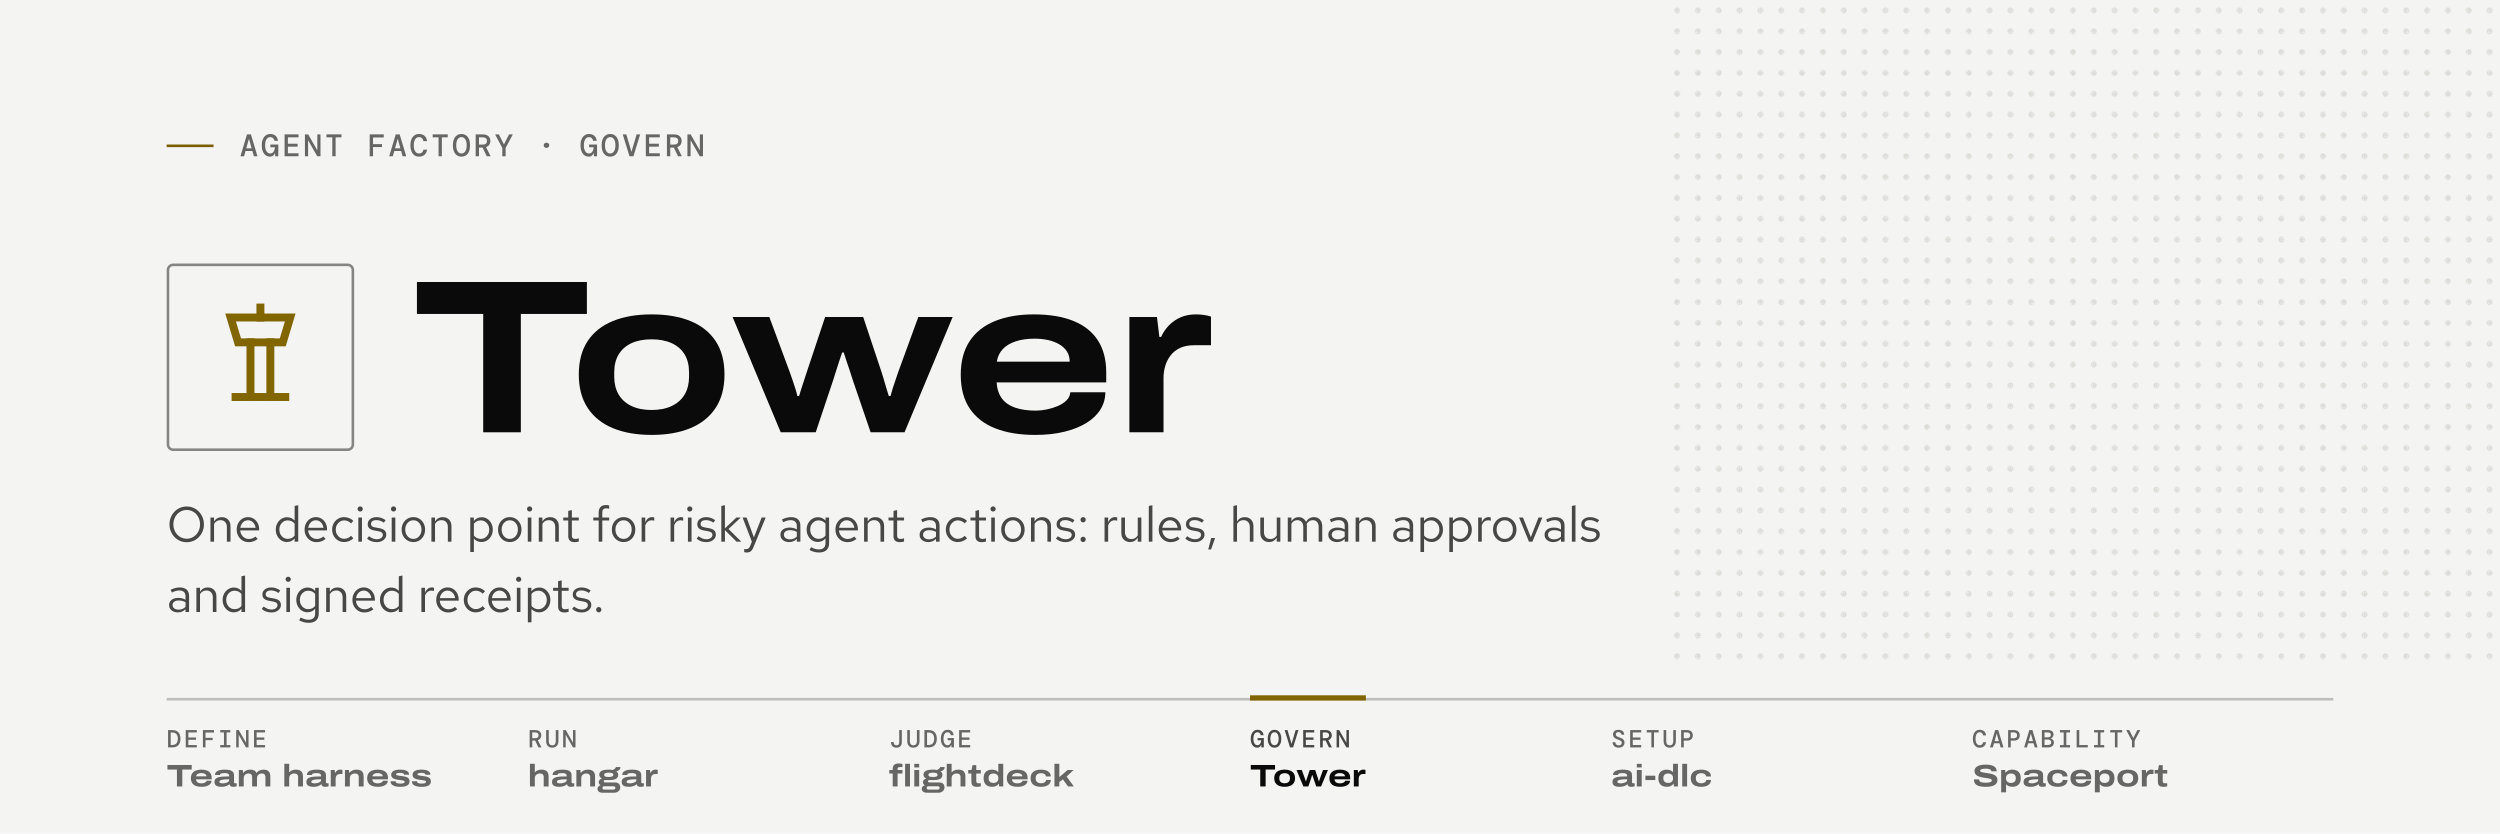
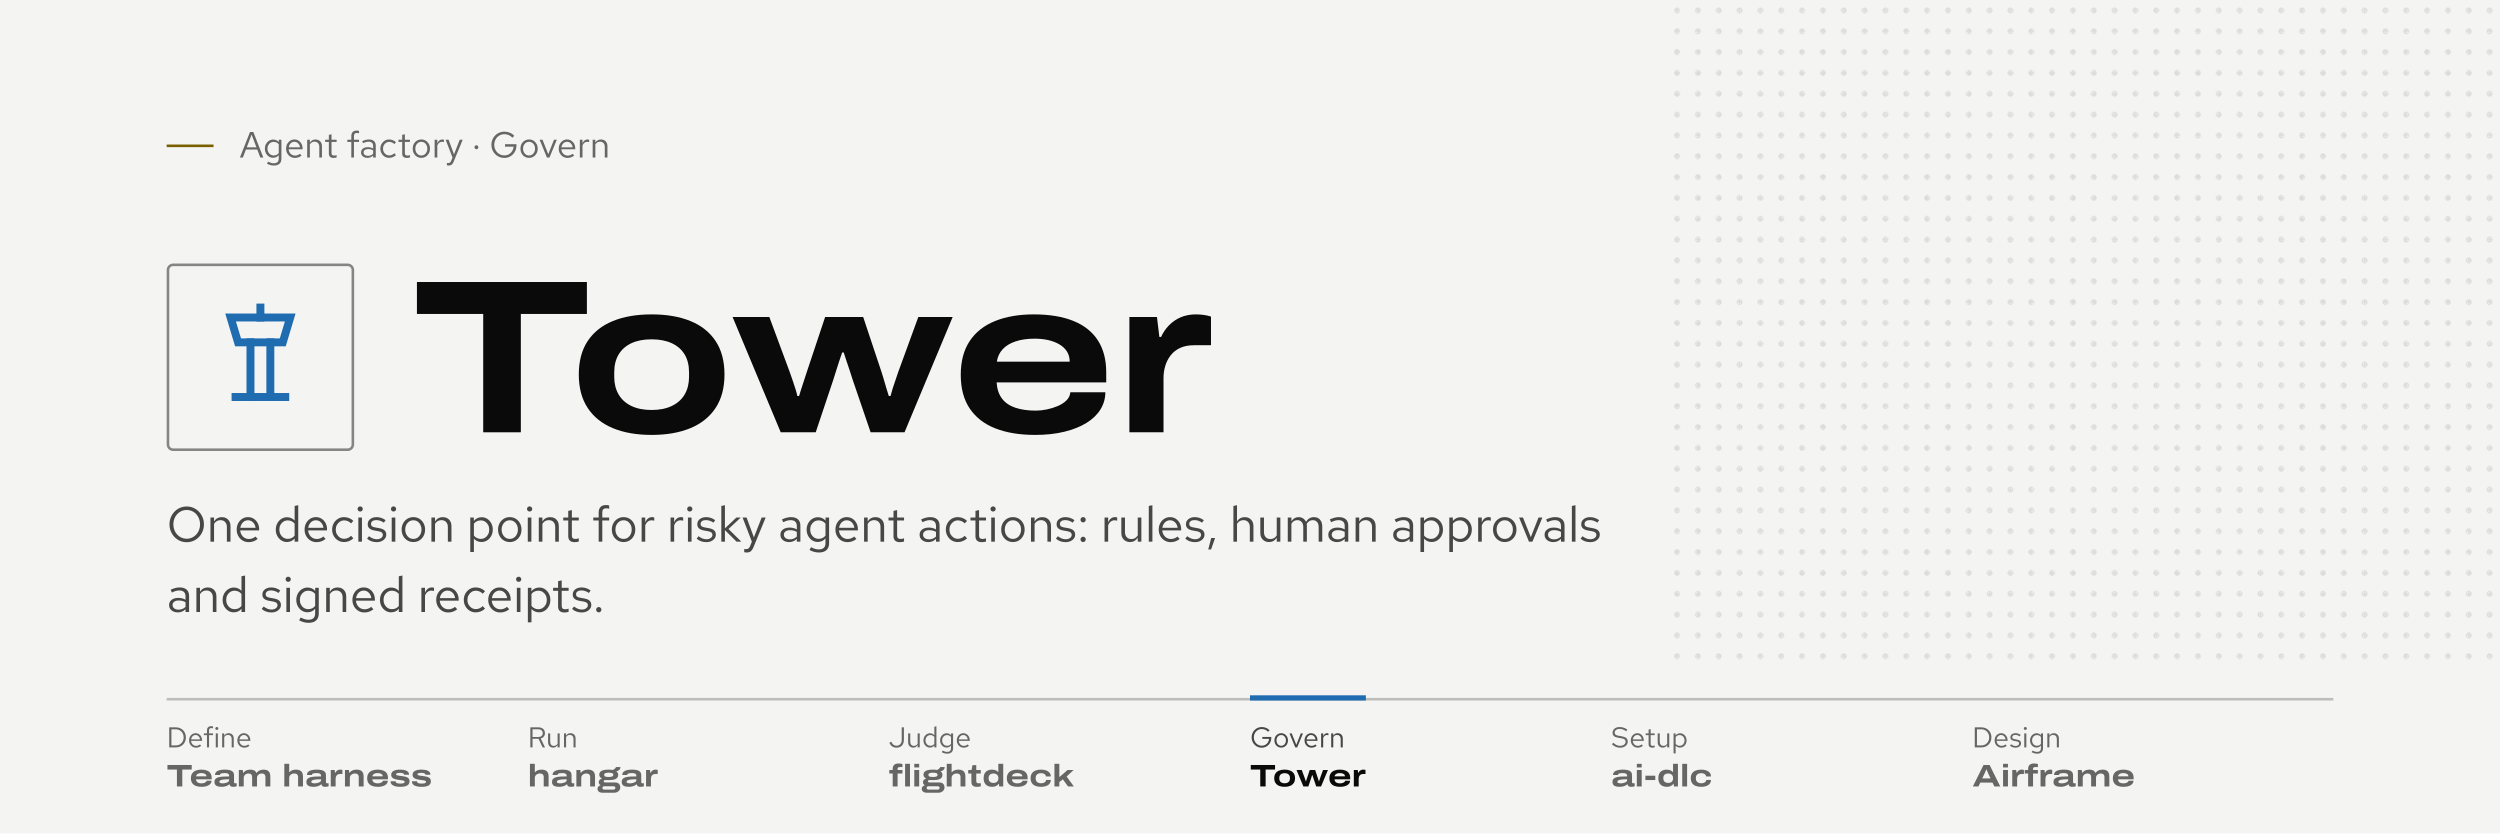
<svg xmlns="http://www.w3.org/2000/svg" width="960" height="320" viewBox="0 0 960 320" role="img" aria-labelledby="t d">
  <defs>
-     <path id="m1" d="M28 0 237 700H363L572 0H457L410 168H190L143 0ZM297 550 214 253H386L303 550Z" />
-     <path id="m7" d="M291 -12Q213 -12 154 32.5Q95 77 62 158Q29 239 29 350Q29 459 62 540Q95 621 156.5 666.5Q218 712 304 712Q408 712 471.5 655Q535 598 549 494H434Q424 548 390.5 580Q357 612 304 612Q223 612 180 542Q137 472 137 350Q137 223 182.5 155.5Q228 88 301 88Q350 88 382 117Q414 146 431 191.5Q448 237 452 288H305V376H559V0H461L454 94H448Q428 48 392 18Q356 -12 291 -12Z" />
-     <path id="m5" d="M80 0V700H527V605H186V401H497V307H186V95H527V0Z" />
-     <path id="m15" d="M51 0V700H155L448 187V700H549V0H445L152 513V0Z" />
-     <path id="m21" d="M247 0V605H59V700H541V605H353V0Z" />
-     <path id="m6" d="M84 0V700H533V601H190V387H478V294H190V0Z" />
-     <path id="m3" d="M302 -12Q214 -12 152.5 33Q91 78 58.5 159.5Q26 241 26 349Q26 458 58.5 539.5Q91 621 153 666.5Q215 712 302 712Q415 712 482 650.5Q549 589 560 484H443Q434 539 398.5 575.5Q363 612 301 612Q222 612 178 542Q134 472 134 349Q134 227 178 157.5Q222 88 301 88Q365 88 399 121.5Q433 155 443 210H560Q544 107 479 47.5Q414 -12 302 -12Z" />
-     <path id="m16" d="M300 -12Q215 -12 153 32Q91 76 58 157Q25 238 25 350Q25 462 58 543Q91 624 153 668Q215 712 300 712Q386 712 447.5 668Q509 624 542 543Q575 462 575 350Q575 238 542 157Q509 76 447.5 32Q386 -12 300 -12ZM300 88Q375 88 421 155.5Q467 223 467 350Q467 477 421 544.5Q375 612 300 612Q224 612 178.5 544.5Q133 477 133 350Q133 223 178.5 155.5Q224 88 300 88Z" />
-     <path id="m19" d="M75 0V700H304Q386 700 439.5 672Q493 644 519.5 596.5Q546 549 546 489Q546 421 511.5 368.5Q477 316 406 292L553 0H430L296 277H181V0ZM181 373H298Q370 373 403.5 405Q437 437 437 489Q437 542 404 573.5Q371 605 297 605H181Z" />
-     <path id="m26" d="M247 0V266L16 700H137L300 378L463 700H584L353 266V0Z" />
-     <path id="m87" d="M300 267Q263 267 237 291.5Q211 316 211 351Q211 386 237 410Q263 434 300 434Q338 434 363.5 410Q389 386 389 351Q389 316 363.5 291.5Q338 267 300 267Z" />
-     <path id="m23" d="M237 0 21 700H135L300 140L465 700H579L363 0Z" />
+     <path id="s1" d="M9 0 286 700H378L651 0H568L485 220H173L90 0ZM197 281H462L329 630Z" />
+     <path id="s33" d="M301 -219Q252 -219 202.5 -205.5Q153 -192 111 -168L142 -112Q187 -135 224 -146Q261 -157 298 -157Q365 -157 399.5 -125Q434 -93 434 -32V66Q406 31 366 12.5Q326 -6 278 -6Q215 -6 164 27.5Q113 61 83 117.5Q53 174 53 244Q53 314 83.5 370.5Q114 427 166 460.5Q218 494 282 494Q328 494 367 476.5Q406 459 435 425V488H507V-31Q507 -122 454 -170.5Q401 -219 301 -219ZM296 57Q339 57 375 74.5Q411 92 434 123V364Q410 395 373.5 412.5Q337 430 296 430Q247 430 208.5 406Q170 382 147.5 340Q125 298 125 244Q125 191 147.5 148.5Q170 106 208.5 81.5Q247 57 296 57Z" />
+     <path id="s31" d="M295 -10Q227 -10 172 23.5Q117 57 85 114.5Q53 172 53 244Q53 316 83.5 373Q114 430 166 463Q218 496 283 496Q347 496 397.5 463.5Q448 431 477.5 375.5Q507 320 507 250V228H124Q128 178 151.5 138.5Q175 99 213.5 76.5Q252 54 298 54Q336 54 371.5 67.5Q407 81 432 104L478 55Q436 22 391 6Q346 -10 295 -10ZM126 280H435Q430 324 408.5 358.5Q387 393 354.5 413Q322 433 282 433Q242 433 209 413.5Q176 394 154.5 359.5Q133 325 126 280Z" />
+     <path id="s41" d="M75 0V488H148V409Q176 453 215 474.5Q254 496 303 496Q356 496 395.5 473.5Q435 451 457.5 410.5Q480 370 480 316V0H407V295Q407 360 371.5 397.5Q336 435 276 435Q236 435 203 416Q170 397 148 360V0Z" />
+     <path id="s47" d="M261 -10Q198 -10 165.5 20.5Q133 51 133 109V428H32V488H133V622L206 639V488H346V428H206V128Q206 89 222.5 72Q239 55 277 55Q296 55 311 58Q326 61 346 68V3Q326 -4 304 -7Q282 -10 261 -10Z" />
+     <path id="s32" d="M137 0V428H28V488H137V590Q137 662 175 701Q213 740 283 740Q303 740 319.5 738Q336 736 349 731V665Q333 670 320 672Q307 674 290 674Q248 674 229 653.5Q210 633 210 589V488H349V428H210V0Z" />
+     <path id="s27" d="M226 -9Q174 -9 134 10Q94 29 71.5 62.5Q49 96 49 140Q49 184 72 216.5Q95 249 136 267Q177 285 232 285Q274 285 311.5 276Q349 267 381 247V314Q381 374 349 404.5Q317 435 255 435Q221 435 185.5 425Q150 415 107 393L80 449Q178 496 264 496Q355 496 404 451.5Q453 407 453 324V0H381V57Q349 24 310 7.5Q271 -9 226 -9ZM119 142Q119 99 152.5 73Q186 47 241 47Q282 47 316.5 61Q351 75 381 103V197Q350 215 317 223.5Q284 232 243 232Q187 232 153 207.5Q119 183 119 142Z" />
+     <path id="s29" d="M294 -8Q226 -8 171.5 25.5Q117 59 85 116.5Q53 174 53 244Q53 315 85 372Q117 429 171.5 462.5Q226 496 294 496Q348 496 397 476Q446 456 482 420L435 369Q409 398 372 414Q335 430 297 430Q249 430 210.5 405Q172 380 149 338Q126 296 126 244Q126 192 149 150Q172 108 210.5 83Q249 58 297 58Q335 58 372 74.5Q409 91 435 119L482 68Q446 32 397 12Q348 -8 294 -8Z" />
+     <path id="s42" d="M290 -8Q223 -8 169 25Q115 58 84 115Q53 172 53 244Q53 316 84 373Q115 430 169 463Q223 496 290 496Q358 496 411.5 463Q465 430 496 373Q527 316 527 244Q527 172 496 115Q465 58 411.5 25Q358 -8 290 -8ZM290 56Q338 56 375 80.5Q412 105 433.5 148Q455 191 455 244Q455 298 433.5 340.5Q412 383 375 407.5Q338 432 290 432Q242 432 205 407.5Q168 383 146.5 340.5Q125 298 125 244Q125 191 146.5 148Q168 105 205 80.5Q242 56 290 56Z" />
+     <path id="s45" d="M75 0V488H148V388Q167 439 202.5 467.5Q238 496 284 496Q297 496 308 494.5Q319 493 330 489V423Q318 427 304.5 429.5Q291 432 279 432Q234 432 200.5 406Q167 380 148 333V0Z" />
+     <path id="s52" d="M96 -219Q73 -219 49 -212V-147Q59 -149 70 -150Q81 -151 89 -151Q117 -151 135.5 -136Q154 -121 167 -89L203 0L15 488H96L244 87L401 488H482L236 -111Q220 -150 201 -174Q182 -198 157 -208.5Q132 -219 96 -219Z" />
+     <path id="s69" d="M128 229Q106 229 90.5 245Q75 261 75 283Q75 306 90.5 321.5Q106 337 128 337Q150 337 165.5 321.5Q181 306 181 283Q181 261 165.5 245Q150 229 128 229Z" />
+     <path id="s7" d="M410 -11Q335 -11 271 17Q207 45 158.5 94.5Q110 144 83 209.5Q56 275 56 350Q56 425 83 490.5Q110 556 158.5 605.5Q207 655 271 683Q335 711 410 711Q490 711 561.5 682Q633 653 683 596L631 544Q592 591 533 616Q474 641 410 641Q351 641 301 618.5Q251 596 213.5 556.5Q176 517 155 464Q134 411 134 350Q134 289 155 236Q176 183 213.5 143.5Q251 104 301 81.5Q351 59 410 59Q480 59 535.5 90Q591 121 625.5 175.5Q660 230 666 298H430V366H744V335Q744 262 719 199.5Q694 137 648.5 89.5Q603 42 542 15.5Q481 -11 410 -11Z" />
+     <path id="s49" d="M215 0 15 488H94L252 91L408 488H486L285 0Z" />
    <path id="d20" d="M328 0V541H25V687H802V541H500V0Z" />
    <path id="d43" d="M380 -12Q277 -12 202.5 19Q128 50 87.5 111.5Q47 173 47 264Q47 356 87.5 417Q128 478 202.5 508.5Q277 539 380 539Q483 539 557.5 508.5Q632 478 672.5 417Q713 356 713 264Q713 173 672.5 111.5Q632 50 557.5 19Q483 -12 380 -12ZM380 102Q434 102 472.5 120.5Q511 139 531 173Q551 207 551 254V274Q551 322 531 355.5Q511 389 472.5 407Q434 425 380 425Q325 425 287 407Q249 389 229 355.5Q209 322 209 274V254Q209 207 229 173Q249 139 287 120.5Q325 102 380 102Z" />
    <path id="d51" d="M224 0 4 527H172L265 276Q273 254 280 233Q287 212 292.5 194.5Q298 177 300 166H308Q311 177 316.5 194Q322 211 329 232Q336 253 343 275L427 527H601L685 275Q688 267 693.5 247.5Q699 228 705.5 206.5Q712 185 718 166H726Q730 182 736.5 202.5Q743 223 750 242.5Q757 262 761 275L853 527H1010L790 0H635L553 240Q546 263 538 286.5Q530 310 523 331Q516 352 512 365H505Q500 350 492.5 328.5Q485 307 478 283.5Q471 260 464 239L384 0Z" />
    <path id="d32" d="M387 -12Q282 -12 206 17.5Q130 47 88.5 108Q47 169 47 263Q47 355 87.5 416.5Q128 478 203.5 508.5Q279 539 381 539Q488 539 562 509Q636 479 674 420Q712 361 712 274V228H211Q214 182 236 153.5Q258 125 297.5 112Q337 99 390 99Q414 99 440.5 104.5Q467 110 490.5 120Q514 130 530 145.5Q546 161 548 183H708Q708 141 686 105Q664 69 622 43Q580 17 520.5 2.5Q461 -12 387 -12ZM212 323H545Q545 349 533 368.5Q521 388 498.5 401.5Q476 415 447 421.5Q418 428 384 428Q335 428 297.5 415.5Q260 403 238.5 379.5Q217 356 212 323Z" />
    <path id="d46" d="M69 0V527H195L206 436H214Q227 465 249.5 488.5Q272 512 303 525.5Q334 539 373 539Q391 539 409 536.5Q427 534 442 529V398H365Q327 398 300.5 385.5Q274 373 257.5 351.5Q241 330 233 303.5Q225 277 225 248V0Z" />
    <path id="s15" d="M405 -11Q332 -11 269 16.5Q206 44 158.5 93.5Q111 143 84 208.5Q57 274 57 350Q57 426 84 491.5Q111 557 158.5 606.5Q206 656 269 683.5Q332 711 405 711Q478 711 541 683.5Q604 656 651.5 606.5Q699 557 726 491.5Q753 426 753 350Q753 274 726 208.5Q699 143 651.5 93.5Q604 44 541 16.5Q478 -11 405 -11ZM405 59Q462 59 511 81Q560 103 597 143Q634 183 654.5 236Q675 289 675 350Q675 412 654.5 464.5Q634 517 597 557Q560 597 511 619Q462 641 405 641Q348 641 299 619Q250 597 213 557Q176 517 155.5 464.5Q135 412 135 350Q135 289 155.5 236Q176 183 213 143Q250 103 299 81Q348 59 405 59Z" />
-     <path id="s41" d="M75 0V488H148V409Q176 453 215 474.5Q254 496 303 496Q356 496 395.5 473.5Q435 451 457.5 410.5Q480 370 480 316V0H407V295Q407 360 371.5 397.5Q336 435 276 435Q236 435 203 416Q170 397 148 360V0Z" />
-     <path id="s31" d="M295 -10Q227 -10 172 23.5Q117 57 85 114.5Q53 172 53 244Q53 316 83.5 373Q114 430 166 463Q218 496 283 496Q347 496 397.5 463.5Q448 431 477.5 375.5Q507 320 507 250V228H124Q128 178 151.5 138.5Q175 99 213.5 76.5Q252 54 298 54Q336 54 371.5 67.5Q407 81 432 104L478 55Q436 22 391 6Q346 -10 295 -10ZM126 280H435Q430 324 408.5 358.5Q387 393 354.5 413Q322 433 282 433Q242 433 209 413.5Q176 394 154.5 359.5Q133 325 126 280Z" />
    <path id="s30" d="M278 -7Q215 -7 164 26.5Q113 60 83 116.5Q53 173 53 243Q53 314 83.5 370.5Q114 427 166 460.5Q218 494 282 494Q327 494 366 476.5Q405 459 434 426V722L507 737V0H434V65Q406 30 366 11.5Q326 -7 278 -7ZM296 57Q339 57 375 74Q411 91 434 122V364Q410 395 373.5 412.5Q337 430 296 430Q247 430 208.5 406Q170 382 147.5 340Q125 298 125 244Q125 191 147.5 148.5Q170 106 208.5 81.5Q247 57 296 57Z" />
-     <path id="s29" d="M294 -8Q226 -8 171.5 25.5Q117 59 85 116.5Q53 174 53 244Q53 315 85 372Q117 429 171.5 462.5Q226 496 294 496Q348 496 397 476Q446 456 482 420L435 369Q409 398 372 414Q335 430 297 430Q249 430 210.5 405Q172 380 149 338Q126 296 126 244Q126 192 149 150Q172 108 210.5 83Q249 58 297 58Q335 58 372 74.5Q409 91 435 119L482 68Q446 32 397 12Q348 -8 294 -8Z" />
    <path id="s35" d="M74 0V488H147V0ZM111 609Q89 609 73.5 624.5Q58 640 58 661Q58 682 73.5 697.5Q89 713 111 713Q133 713 148.5 697.5Q164 682 164 661Q164 640 148.5 624.5Q133 609 111 609Z" />
    <path id="s46" d="M226 -10Q166 -10 115 8.5Q64 27 28 62L67 110Q111 78 148 63.5Q185 49 224 49Q277 49 312 74Q347 99 347 138Q347 168 326.5 185Q306 202 259 211L179 225Q108 238 74.5 269Q41 300 41 353Q41 395 63.5 427Q86 459 126 477.5Q166 496 217 496Q267 496 312 481.5Q357 467 403 435L367 384Q329 411 291 423.5Q253 436 214 436Q166 436 137 415Q108 394 108 358Q108 328 126.5 312Q145 296 192 288L274 273Q348 260 382 228Q416 196 416 142Q416 99 391 64.5Q366 30 323 10Q280 -10 226 -10Z" />
-     <path id="s42" d="M290 -8Q223 -8 169 25Q115 58 84 115Q53 172 53 244Q53 316 84 373Q115 430 169 463Q223 496 290 496Q358 496 411.5 463Q465 430 496 373Q527 316 527 244Q527 172 496 115Q465 58 411.5 25Q358 -8 290 -8ZM290 56Q338 56 375 80.5Q412 105 433.5 148Q455 191 455 244Q455 298 433.5 340.5Q412 383 375 407.5Q338 432 290 432Q242 432 205 407.5Q168 383 146.5 340.5Q125 298 125 244Q125 191 146.5 148Q168 105 205 80.5Q242 56 290 56Z" />
    <path id="s43" d="M75 -209V488H147V418Q175 455 215.5 474.5Q256 494 305 494Q369 494 419.5 460.5Q470 427 500 370.5Q530 314 530 244Q530 174 499.5 117Q469 60 417.5 26.5Q366 -7 301 -7Q255 -7 216 10.5Q177 28 148 61V-209ZM287 56Q336 56 374.5 80.5Q413 105 435.5 147.5Q458 190 458 243Q458 297 435.5 339Q413 381 374.5 405.5Q336 430 287 430Q244 430 207.5 412.5Q171 395 148 363V124Q172 92 208.5 74Q245 56 287 56Z" />
-     <path id="s47" d="M261 -10Q198 -10 165.5 20.5Q133 51 133 109V428H32V488H133V622L206 639V488H346V428H206V128Q206 89 222.5 72Q239 55 277 55Q296 55 311 58Q326 61 346 68V3Q326 -4 304 -7Q282 -10 261 -10Z" />
-     <path id="s32" d="M137 0V428H28V488H137V590Q137 662 175 701Q213 740 283 740Q303 740 319.5 738Q336 736 349 731V665Q333 670 320 672Q307 674 290 674Q248 674 229 653.5Q210 633 210 589V488H349V428H210V0Z" />
-     <path id="s45" d="M75 0V488H148V388Q167 439 202.5 467.5Q238 496 284 496Q297 496 308 494.5Q319 493 330 489V423Q318 427 304.5 429.5Q291 432 279 432Q234 432 200.5 406Q167 380 148 333V0Z" />
    <path id="s38" d="M75 0V722L148 737V269L380 488H468L220 256L479 0H383L148 233V0Z" />
-     <path id="s52" d="M96 -219Q73 -219 49 -212V-147Q59 -149 70 -150Q81 -151 89 -151Q117 -151 135.5 -136Q154 -121 167 -89L203 0L15 488H96L244 87L401 488H482L236 -111Q220 -150 201 -174Q182 -198 157 -208.5Q132 -219 96 -219Z" />
-     <path id="s27" d="M226 -9Q174 -9 134 10Q94 29 71.5 62.5Q49 96 49 140Q49 184 72 216.5Q95 249 136 267Q177 285 232 285Q274 285 311.5 276Q349 267 381 247V314Q381 374 349 404.5Q317 435 255 435Q221 435 185.5 425Q150 415 107 393L80 449Q178 496 264 496Q355 496 404 451.5Q453 407 453 324V0H381V57Q349 24 310 7.5Q271 -9 226 -9ZM119 142Q119 99 152.5 73Q186 47 241 47Q282 47 316.5 61Q351 75 381 103V197Q350 215 317 223.5Q284 232 243 232Q187 232 153 207.5Q119 183 119 142Z" />
-     <path id="s33" d="M301 -219Q252 -219 202.5 -205.5Q153 -192 111 -168L142 -112Q187 -135 224 -146Q261 -157 298 -157Q365 -157 399.5 -125Q434 -93 434 -32V66Q406 31 366 12.5Q326 -6 278 -6Q215 -6 164 27.5Q113 61 83 117.5Q53 174 53 244Q53 314 83.5 370.5Q114 427 166 460.5Q218 494 282 494Q328 494 367 476.5Q406 459 435 425V488H507V-31Q507 -122 454 -170.5Q401 -219 301 -219ZM296 57Q339 57 375 74.5Q411 92 434 123V364Q410 395 373.5 412.5Q337 430 296 430Q247 430 208.5 406Q170 382 147.5 340Q125 298 125 244Q125 191 147.5 148.5Q170 106 208.5 81.5Q247 57 296 57Z" />
    <path id="s64" d="M125 -8Q103 -8 87.5 8Q72 24 72 46Q72 69 87.5 84.5Q103 100 125 100Q147 100 162.5 84.5Q178 69 178 46Q178 24 162.5 8Q147 -8 125 -8ZM125 389Q103 389 87.5 405Q72 421 72 443Q72 466 87.5 481.5Q103 497 125 497Q147 497 162.5 481.5Q178 466 178 443Q178 421 162.5 405Q147 389 125 389Z" />
    <path id="s48" d="M249 -8Q197 -8 157 15Q117 38 94.5 79Q72 120 72 173V488H146V194Q146 129 181 91Q216 53 276 53Q317 53 349.5 72Q382 91 404 127V488H477V0H404V79Q376 36 337.5 14Q299 -8 249 -8Z" />
    <path id="s39" d="M75 0V722L148 737V0Z" />
    <path id="s63" d="M50 -157 110 74H188L107 -157Z" />
    <path id="s34" d="M75 0V722L148 737V409Q176 453 215 474.5Q254 496 303 496Q356 496 395.5 473.5Q435 451 457.5 410.5Q480 370 480 316V0H407V295Q407 360 371.5 397.5Q336 435 276 435Q236 435 203 416Q170 397 148 360V0Z" />
    <path id="s40" d="M75 0V488H148V412Q176 454 212 475Q248 496 293 496Q345 496 384 470.5Q423 445 443 401Q472 448 512.5 472Q553 496 606 496Q655 496 692.5 473Q730 450 751 409.5Q772 369 772 315V0H699V297Q699 361 667 398Q635 435 579 435Q541 435 510.5 416Q480 397 457 358Q459 348 460 337Q461 326 461 315V0H388V297Q388 361 355.5 398Q323 435 267 435Q192 435 148 363V0Z" />
-     <path id="s49" d="M215 0 15 488H94L252 91L408 488H486L285 0Z" />
    <path id="s62" d="M125 -8Q103 -8 87.5 8Q72 24 72 46Q72 69 87.5 84.5Q103 100 125 100Q147 100 162.5 84.5Q178 69 178 46Q178 24 162.5 8Q147 -8 125 -8Z" />
-     <path id="m4" d="M57 0V700H225Q394 700 476 606.5Q558 513 558 350Q558 187 476 93.5Q394 0 225 0ZM163 98H221Q343 98 397 166.5Q451 235 451 350Q451 465 397 533.5Q343 602 221 602H163Z" />
-     <path id="m9" d="M95 0V94H247V606H97V700H503V606H353V94H505V0Z" />
+     <path id="s4" d="M166 69H326Q402 69 462 106Q522 143 557.5 206.5Q593 270 593 350Q593 430 557.5 493.5Q522 557 462 594Q402 631 326 631H166ZM89 0V700H321Q398 700 462.5 673.5Q527 647 573.5 599.5Q620 552 645.5 488.5Q671 425 671 350Q671 275 645.5 211.5Q620 148 573.5 100.5Q527 53 462.5 26.5Q398 0 321 0Z" />
+     <path id="s56" d="M137 0V428H28V488H137V590Q137 662 175 701Q213 740 283 740Q303 740 319.5 738Q336 736 349 731V665Q333 670 320 672Q307 674 290 674Q248 674 229 653.5Q210 633 210 589V488H349V428H210V0ZM444 0V488H517V0ZM481 609Q459 609 443.5 624.5Q428 640 428 661Q428 682 443.5 697.5Q459 713 481 713Q503 713 518.5 697.5Q534 682 534 661Q534 640 518.5 624.5Q503 609 481 609Z" />
    <path id="d28" d="M270 -12Q222 -12 181 -4.5Q140 3 109 20.5Q78 38 60.5 68Q43 98 43 144Q43 207 78 243.5Q113 280 176.5 296Q240 312 325.5 316.5Q411 321 512 321V340Q512 373 496 392Q480 411 447.5 419.5Q415 428 363 428Q324 428 291.5 422.5Q259 417 240 405.5Q221 394 221 376V366H64Q63 370 62.5 373.5Q62 377 62 382Q62 429 97 464.5Q132 500 201.5 519.5Q271 539 374 539Q470 539 535.5 522Q601 505 635 466Q669 427 669 362V141Q669 123 676.5 112.5Q684 102 702 102H754V6Q742 1 714 -5.5Q686 -12 652 -12Q606 -12 579.5 -1.5Q553 9 541 27.5Q529 46 524 68H516Q488 43 449.5 25Q411 7 366 -2.5Q321 -12 270 -12ZM311 99Q339 99 373.5 105.5Q408 112 440 124.5Q472 137 492 156Q512 175 512 202V230Q405 230 336 222Q267 214 233 197Q199 180 199 149Q199 128 215.5 117.5Q232 107 258 103Q284 99 311 99Z" />
    <path id="d41" d="M69 0V527H195L206 438H215Q243 476 278.5 498Q314 520 354.5 529.5Q395 539 434 539Q508 539 557.5 514.5Q607 490 629 438H639Q667 476 703 498Q739 520 779.5 529.5Q820 539 860 539Q931 539 979.5 515.5Q1028 492 1052 444Q1076 396 1076 323V0H920V298Q920 329 911.5 351.5Q903 374 887.5 388Q872 402 850.5 408.5Q829 415 802 415Q762 415 727.5 397.5Q693 380 671.5 349.5Q650 319 650 278V0H494V298Q494 329 486 351.5Q478 374 462.5 388Q447 402 425.5 408.5Q404 415 376 415Q336 415 301.5 397.5Q267 380 246 349.5Q225 319 225 278V0Z" />
    <path id="d35" d="M69 0V724H225V457H233Q260 488 294.5 506Q329 524 366.5 531.5Q404 539 440 539Q515 539 565.5 515.5Q616 492 641 444Q666 396 666 323V0H510V298Q510 329 501 351.5Q492 374 476 388Q460 402 436.5 408.5Q413 415 384 415Q342 415 306 397.5Q270 380 247.5 349.5Q225 319 225 278V0Z" />
    <path id="d42" d="M69 0V527H195L206 438H215Q244 476 280.5 498Q317 520 358.5 529.5Q400 539 440 539Q515 539 565.5 515.5Q616 492 641 444Q666 396 666 323V0H510V298Q510 329 501 351.5Q492 374 476 388Q460 402 436.5 408.5Q413 415 384 415Q342 415 306 397.5Q270 380 247.5 349.5Q225 319 225 278V0Z" />
    <path id="d47" d="M340 -12Q281 -12 227 -2.5Q173 7 130.5 26Q88 45 63 76Q38 107 38 149Q38 154 38.5 158Q39 162 40 166H200Q200 164 199.5 161Q199 158 199 156Q199 133 219 119Q239 105 271.5 98.5Q304 92 341 92Q376 92 409.5 96Q443 100 465 111.5Q487 123 487 147Q487 171 461 182Q435 193 388.5 198.5Q342 204 280 213Q233 220 192.5 231Q152 242 121.5 259.5Q91 277 74 305Q57 333 57 374Q57 418 78 449.5Q99 481 137.5 501Q176 521 230 530Q284 539 349 539Q406 539 456.5 530Q507 521 545 502Q583 483 605 455Q627 427 627 390Q627 386 627 382Q627 378 626 375H466V380Q466 400 449 412Q432 424 405 429.5Q378 435 347 435Q336 435 314 434Q292 433 268.5 429Q245 425 229 416Q213 407 213 390Q213 369 238 359Q263 349 303.5 344Q344 339 391 333Q441 327 486.5 318Q532 309 567.5 291.5Q603 274 623 244Q643 214 643 166Q643 116 622 81.5Q601 47 561.5 26.5Q522 6 465.5 -3Q409 -12 340 -12Z" />
-     <path id="m22" d="M298 -12Q227 -12 171.5 17Q116 46 84 105.5Q52 165 52 256V700H158V250Q158 170 196 126.5Q234 83 300 83Q366 83 404 126.5Q442 170 442 250V700H548V256Q548 165 515 105.5Q482 46 425.5 17Q369 -12 298 -12Z" />
+     <path id="s18" d="M89 0V700H376Q443 700 493 674.5Q543 649 571 604Q599 559 599 498Q599 428 560 378.5Q521 329 453 309L602 0H517L375 299H166V0ZM166 363H370Q439 363 480.5 399.5Q522 436 522 497Q522 559 480.5 595.5Q439 632 370 632H166Z" />
    <path id="d34" d="M177 -201Q134 -201 96.5 -188Q59 -175 36 -147Q13 -119 13 -73Q13 -34 41 -4Q69 26 113 41Q81 57 66.5 83Q52 109 52 139Q52 181 80.5 211.5Q109 242 158 249Q118 270 93.5 302.5Q69 335 69 372Q69 434 105 471Q141 508 209 523.5Q277 539 373 539Q408 539 440 536Q472 533 501 527Q550 549 574.5 574.5Q599 600 603 621H748Q747 583 731 556Q715 529 685 511Q655 493 613 484Q643 464 659.5 435.5Q676 407 676 371Q676 314 644.5 277Q613 240 553.5 222.5Q494 205 409 205H273Q243 205 227 195Q211 185 211 167Q211 149 226.5 138Q242 127 277 127H581Q660 127 701 82.5Q742 38 742 -31Q742 -82 715 -120Q688 -158 643.5 -179.5Q599 -201 545 -201ZM228 -101H527Q543 -101 556 -94.5Q569 -88 577 -75Q585 -62 585 -46Q585 -21 567.5 -7Q550 7 527 7H232Q206 7 188.5 -6.5Q171 -20 171 -45Q171 -70 187.5 -85.5Q204 -101 228 -101ZM373 303Q441 303 480 318Q519 333 519 372Q519 411 480 426Q441 441 373 441Q305 441 266 426Q227 411 227 372Q227 344 244.5 329Q262 314 295 308.5Q328 303 373 303Z" />
-     <path id="m10" d="M309 -12Q201 -12 143 48.5Q85 109 85 215H192Q193 160 220 122Q247 84 308 84Q367 84 392.5 121Q418 158 418 213V700H524V213Q524 105 467 46.5Q410 -12 309 -12Z" />
+     <path id="s10" d="M267 -11Q178 -11 112.5 36Q47 83 18 168L88 196Q113 129 158 94Q203 59 268 59Q350 59 399 115Q448 171 448 265V700H525V264Q525 180 493.5 118Q462 56 404 22.5Q346 -11 267 -11Z" />
    <path id="d60" d="M122 0V413H13V527H122V566Q122 622 143.5 659.5Q165 697 206 716Q247 735 306 735Q326 735 349 733Q372 731 394 727.5Q416 724 434 718V621H366Q318 621 298.5 608.5Q279 596 279 565V527H434V413H279V0ZM519 0V724H675V0Z" />
    <path id="d36" d="M69 608V724H225V608ZM69 0V527H225V0Z" />
    <path id="d48" d="M304 -12Q243 -12 203.5 3.5Q164 19 145 56.5Q126 94 126 159V413H24V527H131L162 683H282V527H427V413H282V179Q282 141 296.5 121.5Q311 102 359 102H427V5Q413 0 390.5 -4Q368 -8 344.5 -10Q321 -12 304 -12Z" />
    <path id="d31" d="M320 -12Q238 -12 177 18Q116 48 81.5 109.5Q47 171 47 263Q47 357 81 418Q115 479 175 509Q235 539 313 539Q352 539 389 530.5Q426 522 457.5 505Q489 488 511 462H518V724H675V0H548L535 83H527Q489 31 435.5 9.5Q382 -12 320 -12ZM362 113Q412 113 447 130.5Q482 148 500.5 181Q519 214 519 259V267Q519 302 508.5 329Q498 356 477.5 375Q457 394 427.5 404.5Q398 415 361 415Q312 415 277.5 397.5Q243 380 225 348Q207 316 207 271V256Q207 211 225.5 179Q244 147 278.5 130Q313 113 362 113Z" />
    <path id="d30" d="M381 -12Q277 -12 202.5 18.5Q128 49 88 110.5Q48 172 48 264Q48 356 88 417Q128 478 202.5 508.5Q277 539 381 539Q446 539 503.5 525.5Q561 512 604 484.5Q647 457 671 416Q695 375 695 320H537Q537 354 516 377Q495 400 459.5 412.5Q424 425 381 425Q326 425 288 407Q250 389 230 355.5Q210 322 210 274V254Q210 207 230.5 173Q251 139 290.5 120.5Q330 102 387 102Q429 102 464.5 115.5Q500 129 521.5 153Q543 177 543 208H695Q695 152 670.5 110.5Q646 69 603.5 42Q561 15 503.5 1.5Q446 -12 381 -12Z" />
    <path id="d39" d="M69 0V724H225V298L488 527H682L458 318L690 0H504L339 227L225 143V0Z" />
-     <path id="m20" d="M307 -12Q233 -12 177.5 15Q122 42 90.5 92Q59 142 58 211H170Q171 158 206.5 120.5Q242 83 306 83Q365 83 398 110.5Q431 138 431 182Q431 219 411.5 243.5Q392 268 351 287.5Q310 307 245 328Q158 356 117 405.5Q76 455 76 527Q76 610 136 661Q196 712 301 712Q403 712 465 659.5Q527 607 529 514H416Q416 539 402 562.5Q388 586 362 601.5Q336 617 298 617Q251 618 219 594.5Q187 571 187 531Q187 482 226 454.5Q265 427 353 398Q408 380 450.5 354.5Q493 329 517.5 289.5Q542 250 542 189Q542 133 514 87.5Q486 42 433.5 15Q381 -12 307 -12Z" />
-     <path id="m17" d="M71 0V700H308Q388 700 440 672.5Q492 645 517 597Q542 549 542 487Q542 425 517 377Q492 329 440 301.5Q388 274 308 274H177V0ZM177 369H303Q371 369 402.5 401Q434 433 434 487Q434 540 402.5 572.5Q371 605 303 605H177Z" />
+     <path id="s19" d="M315 -11Q233 -11 163 18.5Q93 48 28 108L75 164Q138 105 193.5 80Q249 55 317 55Q371 55 413.5 73.5Q456 92 480 124Q504 156 504 197Q504 250 469 277.5Q434 305 348 320L235 339Q139 356 94.5 397.5Q50 439 50 509Q50 568 80.5 613.5Q111 659 165 685Q219 711 290 711Q368 711 435 689.5Q502 668 567 622L527 562Q473 603 413 624.5Q353 646 291 646Q242 646 204.5 629Q167 612 145.5 583Q124 554 124 517Q124 471 155 445Q186 419 256 408L368 389Q480 369 530.5 324.5Q581 280 581 201Q581 140 546.5 92Q512 44 452 16.5Q392 -11 315 -11Z" />
    <path id="d180" d="M50 205V344H366V205Z" />
    <path id="d40" d="M69 0V724H225V0Z" />
-     <path id="m2" d="M56 0V700H306Q415 700 471 650Q527 600 527 521Q527 460 495 422Q463 384 421 367V360Q471 342 507 301.5Q543 261 543 195Q543 141 516.5 96.5Q490 52 439 26Q388 0 314 0ZM162 408H293Q354 408 386 432.5Q418 457 418 507Q418 606 291 606H162ZM162 98H300Q365 98 400 126Q435 154 435 208Q435 261 398 289.5Q361 318 298 318H162Z" />
-     <path id="m12" d="M81 0V700H187V95H532V0Z" />
-     <path id="d19" d="M440 -12Q359 -12 289.5 -2.5Q220 7 167 32Q114 57 85 101.5Q56 146 56 215Q56 217 56 220Q56 223 57 225H226Q225 221 225 216Q225 211 225 205Q225 174 250 155.5Q275 137 322 128.5Q369 120 432 120Q459 120 486.5 122Q514 124 539.5 128.5Q565 133 585 141Q605 149 617 161.5Q629 174 629 191Q629 215 605.5 229.5Q582 244 542.5 253Q503 262 453.5 268.5Q404 275 351 283.5Q298 292 248.5 306.5Q199 321 159.5 344.5Q120 368 96.5 405Q73 442 73 496Q73 546 98 584Q123 622 170 648Q217 674 283.5 686.5Q350 699 433 699Q517 699 582 685.5Q647 672 691.5 646.5Q736 621 758.5 583.5Q781 546 781 498V483H613V494Q613 516 591.5 532.5Q570 549 531.5 559Q493 569 442 569Q375 569 333 560.5Q291 552 271 537.5Q251 523 251 506Q251 484 274.5 471Q298 458 337.5 450Q377 442 426.5 435.5Q476 429 529 420Q582 411 631.5 397.5Q681 384 720.5 360Q760 336 783.5 300.5Q807 265 807 212Q807 131 760 81.5Q713 32 630.5 10Q548 -12 440 -12Z" />
-     <path id="d44" d="M69 -189V527H195L208 444H217Q254 497 307.5 518Q361 539 424 539Q505 539 566 509Q627 479 661.5 418Q696 357 696 264Q696 171 662 109.5Q628 48 568.5 18Q509 -12 431 -12Q392 -12 354.5 -3.5Q317 5 286 22Q255 39 233 65H225V-189ZM383 113Q432 113 466.5 130.5Q501 148 519 180Q537 212 537 256V271Q537 316 519 348.5Q501 381 466 398Q431 415 381 415Q332 415 296.5 397Q261 379 242.5 346.5Q224 314 224 268V260Q224 226 234.5 198.5Q245 171 265.5 152Q286 133 315.5 123Q345 113 383 113Z" />
+     <path id="d1" d="M21 0 362 687H556L897 0H709L649 124H258L198 0ZM321 257H586L513 414Q509 424 500 444Q491 464 482.5 485Q474 506 467 523Q460 540 458 544H450Q442 524 431 499Q420 474 410.5 450.5Q401 427 394 413Z" />
+     <path id="d33" d="M122 0V413H13V527H122V566Q122 622 143.5 659.5Q165 697 206 716Q247 735 306 735Q326 735 349.5 733Q373 731 394.5 727.5Q416 724 434 718V621H366Q318 621 298.5 608.5Q279 596 279 565V527H434V413H279V0Z" />
  </defs>
  <rect width="960" height="320" fill="#F4F4F2" />
  <pattern id="dots" x="640" y="0" width="8" height="8" patternUnits="userSpaceOnUse">
    <circle cx="4" cy="4" r="1.1" fill="#DCDCD9" />
  </pattern>
  <rect x="640" y="0" width="320" height="256" fill="url(#dots)" />
  <g transform="translate(0 0) scale(1)">
    <rect x="64" y="55.5" width="18" height="1" fill="#7A5F00" />
    <g fill="#666664">
-       <use href="#m1" transform="translate(92 60) scale(0.012 -0.012)" />
-       <use href="#m7" transform="translate(100.16 60) scale(0.012 -0.012)" />
-       <use href="#m5" transform="translate(108.32 60) scale(0.012 -0.012)" />
-       <use href="#m15" transform="translate(116.48 60) scale(0.012 -0.012)" />
-       <use href="#m21" transform="translate(124.64 60) scale(0.012 -0.012)" />
-       <use href="#m6" transform="translate(140.96 60) scale(0.012 -0.012)" />
-       <use href="#m1" transform="translate(149.12 60) scale(0.012 -0.012)" />
-       <use href="#m3" transform="translate(157.28 60) scale(0.012 -0.012)" />
-       <use href="#m21" transform="translate(165.44 60) scale(0.012 -0.012)" />
-       <use href="#m16" transform="translate(173.6 60) scale(0.012 -0.012)" />
-       <use href="#m19" transform="translate(181.76 60) scale(0.012 -0.012)" />
-       <use href="#m26" transform="translate(189.92 60) scale(0.012 -0.012)" />
-       <use href="#m87" transform="translate(206.24 60) scale(0.012 -0.012)" />
-       <use href="#m7" transform="translate(222.56 60) scale(0.012 -0.012)" />
-       <use href="#m16" transform="translate(230.72 60) scale(0.012 -0.012)" />
-       <use href="#m23" transform="translate(238.88 60) scale(0.012 -0.012)" />
-       <use href="#m5" transform="translate(247.04 60) scale(0.012 -0.012)" />
-       <use href="#m19" transform="translate(255.2 60) scale(0.012 -0.012)" />
-       <use href="#m15" transform="translate(263.36 60) scale(0.012 -0.012)" />
+       <use href="#s1" transform="translate(92 60.5) scale(0.014 -0.014)" />
+       <use href="#s33" transform="translate(100.96 60.5) scale(0.014 -0.014)" />
+       <use href="#s31" transform="translate(109.11 60.5) scale(0.014 -0.014)" />
+       <use href="#s41" transform="translate(116.91 60.5) scale(0.014 -0.014)" />
+       <use href="#s47" transform="translate(124.42 60.5) scale(0.014 -0.014)" />
+       <use href="#s32" transform="translate(132.98 60.5) scale(0.014 -0.014)" />
+       <use href="#s27" transform="translate(137.95 60.5) scale(0.014 -0.014)" />
+       <use href="#s29" transform="translate(145.31 60.5) scale(0.014 -0.014)" />
+       <use href="#s47" transform="translate(152.58 60.5) scale(0.014 -0.014)" />
+       <use href="#s42" transform="translate(157.73 60.5) scale(0.014 -0.014)" />
+       <use href="#s45" transform="translate(165.85 60.5) scale(0.014 -0.014)" />
+       <use href="#s52" transform="translate(170.92 60.5) scale(0.014 -0.014)" />
+       <use href="#s69" transform="translate(181.15 60.5) scale(0.014 -0.014)" />
+       <use href="#s7" transform="translate(187.91 60.5) scale(0.014 -0.014)" />
+       <use href="#s42" transform="translate(199.1 60.5) scale(0.014 -0.014)" />
+       <use href="#s49" transform="translate(207.01 60.5) scale(0.014 -0.014)" />
+       <use href="#s31" transform="translate(213.81 60.5) scale(0.014 -0.014)" />
+       <use href="#s45" transform="translate(221.61 60.5) scale(0.014 -0.014)" />
+       <use href="#s41" transform="translate(226.54 60.5) scale(0.014 -0.014)" />
    </g>
    <rect x="64.5" y="101.69" width="71" height="71" rx="2" fill="none" stroke="#858583" />
-     <g transform="translate(77.1 114.29) scale(1.908)" fill="none" color="#816600" stroke="#816600" stroke-width="1.6" stroke-linecap="square" stroke-linejoin="miter">
+     <g transform="translate(77.1 114.29) scale(1.908)" fill="none" color="#1F6CB0" stroke="#1F6CB0" stroke-width="1.6" stroke-linecap="square" stroke-linejoin="miter">
      <path d="M6 4 H18 L16.5 9 H7.5 Z" />
      <path d="M10 9 V20" />
      <path d="M14 9 V20" />
      <path d="M7 20 H17" />
      <path d="M12 4 V2" />
    </g>
    <g fill="#0A0A0A">
      <use href="#d20" transform="translate(158 166) scale(0.084 -0.084)" />
      <use href="#d43" transform="translate(218.31 166) scale(0.084 -0.084)" />
      <use href="#d51" transform="translate(280.98 166) scale(0.084 -0.084)" />
      <use href="#d32" transform="translate(364.98 166) scale(0.084 -0.084)" />
      <use href="#d46" transform="translate(427.89 166) scale(0.084 -0.084)" />
    </g>
    <g fill="#474746">
      <use href="#s15" transform="translate(64 208) scale(0.019 -0.019)" />
      <use href="#s41" transform="translate(79.39 208) scale(0.019 -0.019)" />
      <use href="#s31" transform="translate(89.88 208) scale(0.019 -0.019)" />
      <use href="#s30" transform="translate(104.89 208) scale(0.019 -0.019)" />
      <use href="#s31" transform="translate(115.95 208) scale(0.019 -0.019)" />
      <use href="#s29" transform="translate(126.53 208) scale(0.019 -0.019)" />
      <use href="#s35" transform="translate(136.2 208) scale(0.019 -0.019)" />
      <use href="#s46" transform="translate(140.42 208) scale(0.019 -0.019)" />
      <use href="#s35" transform="translate(149.01 208) scale(0.019 -0.019)" />
      <use href="#s42" transform="translate(153.22 208) scale(0.019 -0.019)" />
      <use href="#s41" transform="translate(164.24 208) scale(0.019 -0.019)" />
      <use href="#s43" transform="translate(179.16 208) scale(0.019 -0.019)" />
      <use href="#s42" transform="translate(190.24 208) scale(0.019 -0.019)" />
      <use href="#s35" transform="translate(201.26 208) scale(0.019 -0.019)" />
      <use href="#s41" transform="translate(205.47 208) scale(0.019 -0.019)" />
      <use href="#s47" transform="translate(215.68 208) scale(0.019 -0.019)" />
      <use href="#s32" transform="translate(227.29 208) scale(0.019 -0.019)" />
      <use href="#s42" transform="translate(233.94 208) scale(0.019 -0.019)" />
      <use href="#s45" transform="translate(244.96 208) scale(0.019 -0.019)" />
      <use href="#s45" transform="translate(256.07 208) scale(0.019 -0.019)" />
      <use href="#s35" transform="translate(262.76 208) scale(0.019 -0.019)" />
      <use href="#s46" transform="translate(266.98 208) scale(0.019 -0.019)" />
      <use href="#s38" transform="translate(275.56 208) scale(0.019 -0.019)" />
      <use href="#s52" transform="translate(284.86 208) scale(0.019 -0.019)" />
      <use href="#s27" transform="translate(298.74 208) scale(0.019 -0.019)" />
      <use href="#s33" transform="translate(308.74 208) scale(0.019 -0.019)" />
      <use href="#s31" transform="translate(319.8 208) scale(0.019 -0.019)" />
      <use href="#s41" transform="translate(330.38 208) scale(0.019 -0.019)" />
      <use href="#s47" transform="translate(340.58 208) scale(0.019 -0.019)" />
      <use href="#s27" transform="translate(352.19 208) scale(0.019 -0.019)" />
      <use href="#s29" transform="translate(362.19 208) scale(0.019 -0.019)" />
      <use href="#s47" transform="translate(372.05 208) scale(0.019 -0.019)" />
      <use href="#s35" transform="translate(379.23 208) scale(0.019 -0.019)" />
      <use href="#s42" transform="translate(383.45 208) scale(0.019 -0.019)" />
      <use href="#s41" transform="translate(394.47 208) scale(0.019 -0.019)" />
      <use href="#s46" transform="translate(404.95 208) scale(0.019 -0.019)" />
      <use href="#s64" transform="translate(413.54 208) scale(0.019 -0.019)" />
      <use href="#s45" transform="translate(422.72 208) scale(0.019 -0.019)" />
      <use href="#s48" transform="translate(429.22 208) scale(0.019 -0.019)" />
      <use href="#s39" transform="translate(439.71 208) scale(0.019 -0.019)" />
      <use href="#s31" transform="translate(443.94 208) scale(0.019 -0.019)" />
      <use href="#s46" transform="translate(454.62 208) scale(0.019 -0.019)" />
      <use href="#s63" transform="translate(463.02 208) scale(0.019 -0.019)" />
      <use href="#s34" transform="translate(472.2 208) scale(0.019 -0.019)" />
      <use href="#s48" transform="translate(482.59 208) scale(0.019 -0.019)" />
      <use href="#s40" transform="translate(493.08 208) scale(0.019 -0.019)" />
      <use href="#s27" transform="translate(509.13 208) scale(0.019 -0.019)" />
      <use href="#s41" transform="translate(519.13 208) scale(0.019 -0.019)" />
      <use href="#s27" transform="translate(534.04 208) scale(0.019 -0.019)" />
      <use href="#s43" transform="translate(544.03 208) scale(0.019 -0.019)" />
      <use href="#s43" transform="translate(555.11 208) scale(0.019 -0.019)" />
      <use href="#s45" transform="translate(566.19 208) scale(0.019 -0.019)" />
      <use href="#s42" transform="translate(572.31 208) scale(0.019 -0.019)" />
      <use href="#s49" transform="translate(583.04 208) scale(0.019 -0.019)" />
      <use href="#s27" transform="translate(592.18 208) scale(0.019 -0.019)" />
      <use href="#s39" transform="translate(602.17 208) scale(0.019 -0.019)" />
      <use href="#s46" transform="translate(606.41 208) scale(0.019 -0.019)" />
    </g>
    <g fill="#474746">
      <use href="#s27" transform="translate(64 235) scale(0.019 -0.019)" />
      <use href="#s41" transform="translate(73.99 235) scale(0.019 -0.019)" />
      <use href="#s30" transform="translate(84.48 235) scale(0.019 -0.019)" />
      <use href="#s46" transform="translate(99.97 235) scale(0.019 -0.019)" />
      <use href="#s35" transform="translate(108.56 235) scale(0.019 -0.019)" />
      <use href="#s33" transform="translate(112.77 235) scale(0.019 -0.019)" />
      <use href="#s41" transform="translate(123.83 235) scale(0.019 -0.019)" />
      <use href="#s31" transform="translate(134.32 235) scale(0.019 -0.019)" />
      <use href="#s30" transform="translate(144.9 235) scale(0.019 -0.019)" />
      <use href="#s45" transform="translate(160.39 235) scale(0.019 -0.019)" />
      <use href="#s31" transform="translate(166.5 235) scale(0.019 -0.019)" />
      <use href="#s29" transform="translate(177.09 235) scale(0.019 -0.019)" />
      <use href="#s31" transform="translate(186.47 235) scale(0.019 -0.019)" />
      <use href="#s35" transform="translate(197.06 235) scale(0.019 -0.019)" />
      <use href="#s43" transform="translate(201.27 235) scale(0.019 -0.019)" />
      <use href="#s47" transform="translate(211.78 235) scale(0.019 -0.019)" />
      <use href="#s46" transform="translate(219.15 235) scale(0.019 -0.019)" />
      <use href="#s62" transform="translate(227.55 235) scale(0.019 -0.019)" />
    </g>
    <rect x="64" y="268" width="832" height="1" fill="#BDBDBA" />
    <g fill="#666664">
-       <use href="#m4" transform="translate(64 287) scale(0.0095 -0.0095)" />
-       <use href="#m5" transform="translate(70.56 287) scale(0.0095 -0.0095)" />
-       <use href="#m6" transform="translate(77.11 287) scale(0.0095 -0.0095)" />
-       <use href="#m9" transform="translate(83.66 287) scale(0.0095 -0.0095)" />
-       <use href="#m15" transform="translate(90.22 287) scale(0.0095 -0.0095)" />
-       <use href="#m5" transform="translate(96.78 287) scale(0.0095 -0.0095)" />
+       <use href="#s4" transform="translate(64 287) scale(0.011 -0.011)" />
+       <use href="#s31" transform="translate(72.01 287) scale(0.011 -0.011)" />
+       <use href="#s56" transform="translate(77.97 287) scale(0.011 -0.011)" />
+       <use href="#s41" transform="translate(84.48 287) scale(0.011 -0.011)" />
+       <use href="#s31" transform="translate(90.55 287) scale(0.011 -0.011)" />
    </g>
    <g fill="#666664">
      <use href="#d20" transform="translate(64 302) scale(0.012 -0.012)" />
      <use href="#d32" transform="translate(72.74 302) scale(0.012 -0.012)" />
      <use href="#d28" transform="translate(81.84 302) scale(0.012 -0.012)" />
      <use href="#d41" transform="translate(90.89 302) scale(0.012 -0.012)" />
      <use href="#d35" transform="translate(108.35 302) scale(0.012 -0.012)" />
      <use href="#d28" transform="translate(117.14 302) scale(0.012 -0.012)" />
      <use href="#d46" transform="translate(126.18 302) scale(0.012 -0.012)" />
      <use href="#d42" transform="translate(131.64 302) scale(0.012 -0.012)" />
      <use href="#d32" transform="translate(140.43 302) scale(0.012 -0.012)" />
      <use href="#d47" transform="translate(149.54 302) scale(0.012 -0.012)" />
      <use href="#d47" transform="translate(157.74 302) scale(0.012 -0.012)" />
    </g>
    <g fill="#666664">
-       <use href="#m19" transform="translate(202.67 287) scale(0.0095 -0.0095)" />
-       <use href="#m22" transform="translate(209.22 287) scale(0.0095 -0.0095)" />
-       <use href="#m15" transform="translate(215.78 287) scale(0.0095 -0.0095)" />
+       <use href="#s18" transform="translate(202.67 287) scale(0.011 -0.011)" />
+       <use href="#s48" transform="translate(209.67 287) scale(0.011 -0.011)" />
+       <use href="#s41" transform="translate(215.75 287) scale(0.011 -0.011)" />
    </g>
    <g fill="#666664">
      <use href="#d35" transform="translate(202.67 302) scale(0.012 -0.012)" />
      <use href="#d28" transform="translate(211.45 302) scale(0.012 -0.012)" />
      <use href="#d42" transform="translate(220.5 302) scale(0.012 -0.012)" />
      <use href="#d34" transform="translate(229.28 302) scale(0.012 -0.012)" />
      <use href="#d28" transform="translate(238.21 302) scale(0.012 -0.012)" />
      <use href="#d46" transform="translate(247.26 302) scale(0.012 -0.012)" />
    </g>
    <g fill="#666664">
-       <use href="#m10" transform="translate(341.33 287) scale(0.0095 -0.0095)" />
-       <use href="#m22" transform="translate(347.89 287) scale(0.0095 -0.0095)" />
-       <use href="#m4" transform="translate(354.44 287) scale(0.0095 -0.0095)" />
-       <use href="#m7" transform="translate(361 287) scale(0.0095 -0.0095)" />
-       <use href="#m5" transform="translate(367.55 287) scale(0.0095 -0.0095)" />
+       <use href="#s10" transform="translate(341.33 287) scale(0.011 -0.011)" />
+       <use href="#s48" transform="translate(347.93 287) scale(0.011 -0.011)" />
+       <use href="#s30" transform="translate(354.01 287) scale(0.011 -0.011)" />
+       <use href="#s33" transform="translate(360.41 287) scale(0.011 -0.011)" />
+       <use href="#s31" transform="translate(366.81 287) scale(0.011 -0.011)" />
    </g>
    <g fill="#666664">
      <use href="#d60" transform="translate(341.33 302) scale(0.012 -0.012)" />
      <use href="#d36" transform="translate(350.26 302) scale(0.012 -0.012)" />
      <use href="#d34" transform="translate(353.79 302) scale(0.012 -0.012)" />
      <use href="#d35" transform="translate(362.72 302) scale(0.012 -0.012)" />
      <use href="#d48" transform="translate(371.5 302) scale(0.012 -0.012)" />
      <use href="#d31" transform="translate(377.14 302) scale(0.012 -0.012)" />
      <use href="#d32" transform="translate(386.06 302) scale(0.012 -0.012)" />
      <use href="#d30" transform="translate(395.17 302) scale(0.012 -0.012)" />
      <use href="#d39" transform="translate(404.08 302) scale(0.012 -0.012)" />
    </g>
    <g fill="#474746">
-       <use href="#m7" transform="translate(480 287) scale(0.0095 -0.0095)" />
-       <use href="#m16" transform="translate(486.56 287) scale(0.0095 -0.0095)" />
-       <use href="#m23" transform="translate(493.11 287) scale(0.0095 -0.0095)" />
-       <use href="#m5" transform="translate(499.67 287) scale(0.0095 -0.0095)" />
-       <use href="#m19" transform="translate(506.22 287) scale(0.0095 -0.0095)" />
-       <use href="#m15" transform="translate(512.77 287) scale(0.0095 -0.0095)" />
+       <use href="#s7" transform="translate(480 287) scale(0.011 -0.011)" />
+       <use href="#s42" transform="translate(488.79 287) scale(0.011 -0.011)" />
+       <use href="#s49" transform="translate(495 287) scale(0.011 -0.011)" />
+       <use href="#s31" transform="translate(500.35 287) scale(0.011 -0.011)" />
+       <use href="#s45" transform="translate(506.48 287) scale(0.011 -0.011)" />
+       <use href="#s41" transform="translate(510.35 287) scale(0.011 -0.011)" />
    </g>
    <g fill="#0A0A0A">
      <use href="#d20" transform="translate(480 302) scale(0.012 -0.012)" />
      <use href="#d43" transform="translate(488.74 302) scale(0.012 -0.012)" />
      <use href="#d51" transform="translate(497.81 302) scale(0.012 -0.012)" />
      <use href="#d32" transform="translate(509.93 302) scale(0.012 -0.012)" />
      <use href="#d46" transform="translate(519.04 302) scale(0.012 -0.012)" />
    </g>
-     <rect x="480" y="267" width="44.5" height="2" fill="#816600" />
-     <g fill="#666664">
-       <use href="#m20" transform="translate(618.67 287) scale(0.0095 -0.0095)" />
-       <use href="#m5" transform="translate(625.22 287) scale(0.0095 -0.0095)" />
-       <use href="#m21" transform="translate(631.78 287) scale(0.0095 -0.0095)" />
-       <use href="#m22" transform="translate(638.33 287) scale(0.0095 -0.0095)" />
-       <use href="#m17" transform="translate(644.89 287) scale(0.0095 -0.0095)" />
+     <rect x="480" y="267" width="44.5" height="2" fill="#1F6CB0" />
+     <g fill="#666664">
+       <use href="#s19" transform="translate(618.67 287) scale(0.011 -0.011)" />
+       <use href="#s31" transform="translate(625.63 287) scale(0.011 -0.011)" />
+       <use href="#s47" transform="translate(631.59 287) scale(0.011 -0.011)" />
+       <use href="#s48" transform="translate(635.75 287) scale(0.011 -0.011)" />
+       <use href="#s43" transform="translate(641.82 287) scale(0.011 -0.011)" />
    </g>
    <g fill="#666664">
      <use href="#d28" transform="translate(618.67 302) scale(0.012 -0.012)" />
      <use href="#d36" transform="translate(627.71 302) scale(0.012 -0.012)" />
      <use href="#d180" transform="translate(631.24 302) scale(0.012 -0.012)" />
      <use href="#d31" transform="translate(636.23 302) scale(0.012 -0.012)" />
      <use href="#d40" transform="translate(645.15 302) scale(0.012 -0.012)" />
      <use href="#d30" transform="translate(648.68 302) scale(0.012 -0.012)" />
    </g>
    <g fill="#666664">
-       <use href="#m3" transform="translate(757.33 287) scale(0.0095 -0.0095)" />
-       <use href="#m1" transform="translate(763.89 287) scale(0.0095 -0.0095)" />
-       <use href="#m17" transform="translate(770.44 287) scale(0.0095 -0.0095)" />
-       <use href="#m1" transform="translate(777 287) scale(0.0095 -0.0095)" />
-       <use href="#m2" transform="translate(783.55 287) scale(0.0095 -0.0095)" />
-       <use href="#m9" transform="translate(790.11 287) scale(0.0095 -0.0095)" />
-       <use href="#m12" transform="translate(796.66 287) scale(0.0095 -0.0095)" />
-       <use href="#m9" transform="translate(803.22 287) scale(0.0095 -0.0095)" />
-       <use href="#m21" transform="translate(809.77 287) scale(0.0095 -0.0095)" />
-       <use href="#m26" transform="translate(816.33 287) scale(0.0095 -0.0095)" />
-     </g>
-     <g fill="#666664">
-       <use href="#d19" transform="translate(757.33 302) scale(0.012 -0.012)" />
-       <use href="#d44" transform="translate(767.62 302) scale(0.012 -0.012)" />
-       <use href="#d28" transform="translate(776.53 302) scale(0.012 -0.012)" />
-       <use href="#d30" transform="translate(785.58 302) scale(0.012 -0.012)" />
-       <use href="#d32" transform="translate(794.5 302) scale(0.012 -0.012)" />
-       <use href="#d44" transform="translate(803.61 302) scale(0.012 -0.012)" />
-       <use href="#d43" transform="translate(812.52 302) scale(0.012 -0.012)" />
-       <use href="#d46" transform="translate(821.64 302) scale(0.012 -0.012)" />
-       <use href="#d48" transform="translate(827.1 302) scale(0.012 -0.012)" />
+       <use href="#s4" transform="translate(757.33 287) scale(0.011 -0.011)" />
+       <use href="#s31" transform="translate(765.34 287) scale(0.011 -0.011)" />
+       <use href="#s46" transform="translate(771.52 287) scale(0.011 -0.011)" />
+       <use href="#s35" transform="translate(776.5 287) scale(0.011 -0.011)" />
+       <use href="#s33" transform="translate(778.94 287) scale(0.011 -0.011)" />
+       <use href="#s41" transform="translate(785.34 287) scale(0.011 -0.011)" />
+     </g>
+     <g fill="#666664">
+       <use href="#d1" transform="translate(757.33 302) scale(0.012 -0.012)" />
+       <use href="#d36" transform="translate(768.35 302) scale(0.012 -0.012)" />
+       <use href="#d46" transform="translate(771.88 302) scale(0.012 -0.012)" />
+       <use href="#d33" transform="translate(777.34 302) scale(0.012 -0.012)" />
+       <use href="#d46" transform="translate(782.74 302) scale(0.012 -0.012)" />
+       <use href="#d28" transform="translate(788.02 302) scale(0.012 -0.012)" />
+       <use href="#d41" transform="translate(797.07 302) scale(0.012 -0.012)" />
+       <use href="#d32" transform="translate(810.77 302) scale(0.012 -0.012)" />
    </g>
  </g>
</svg>
